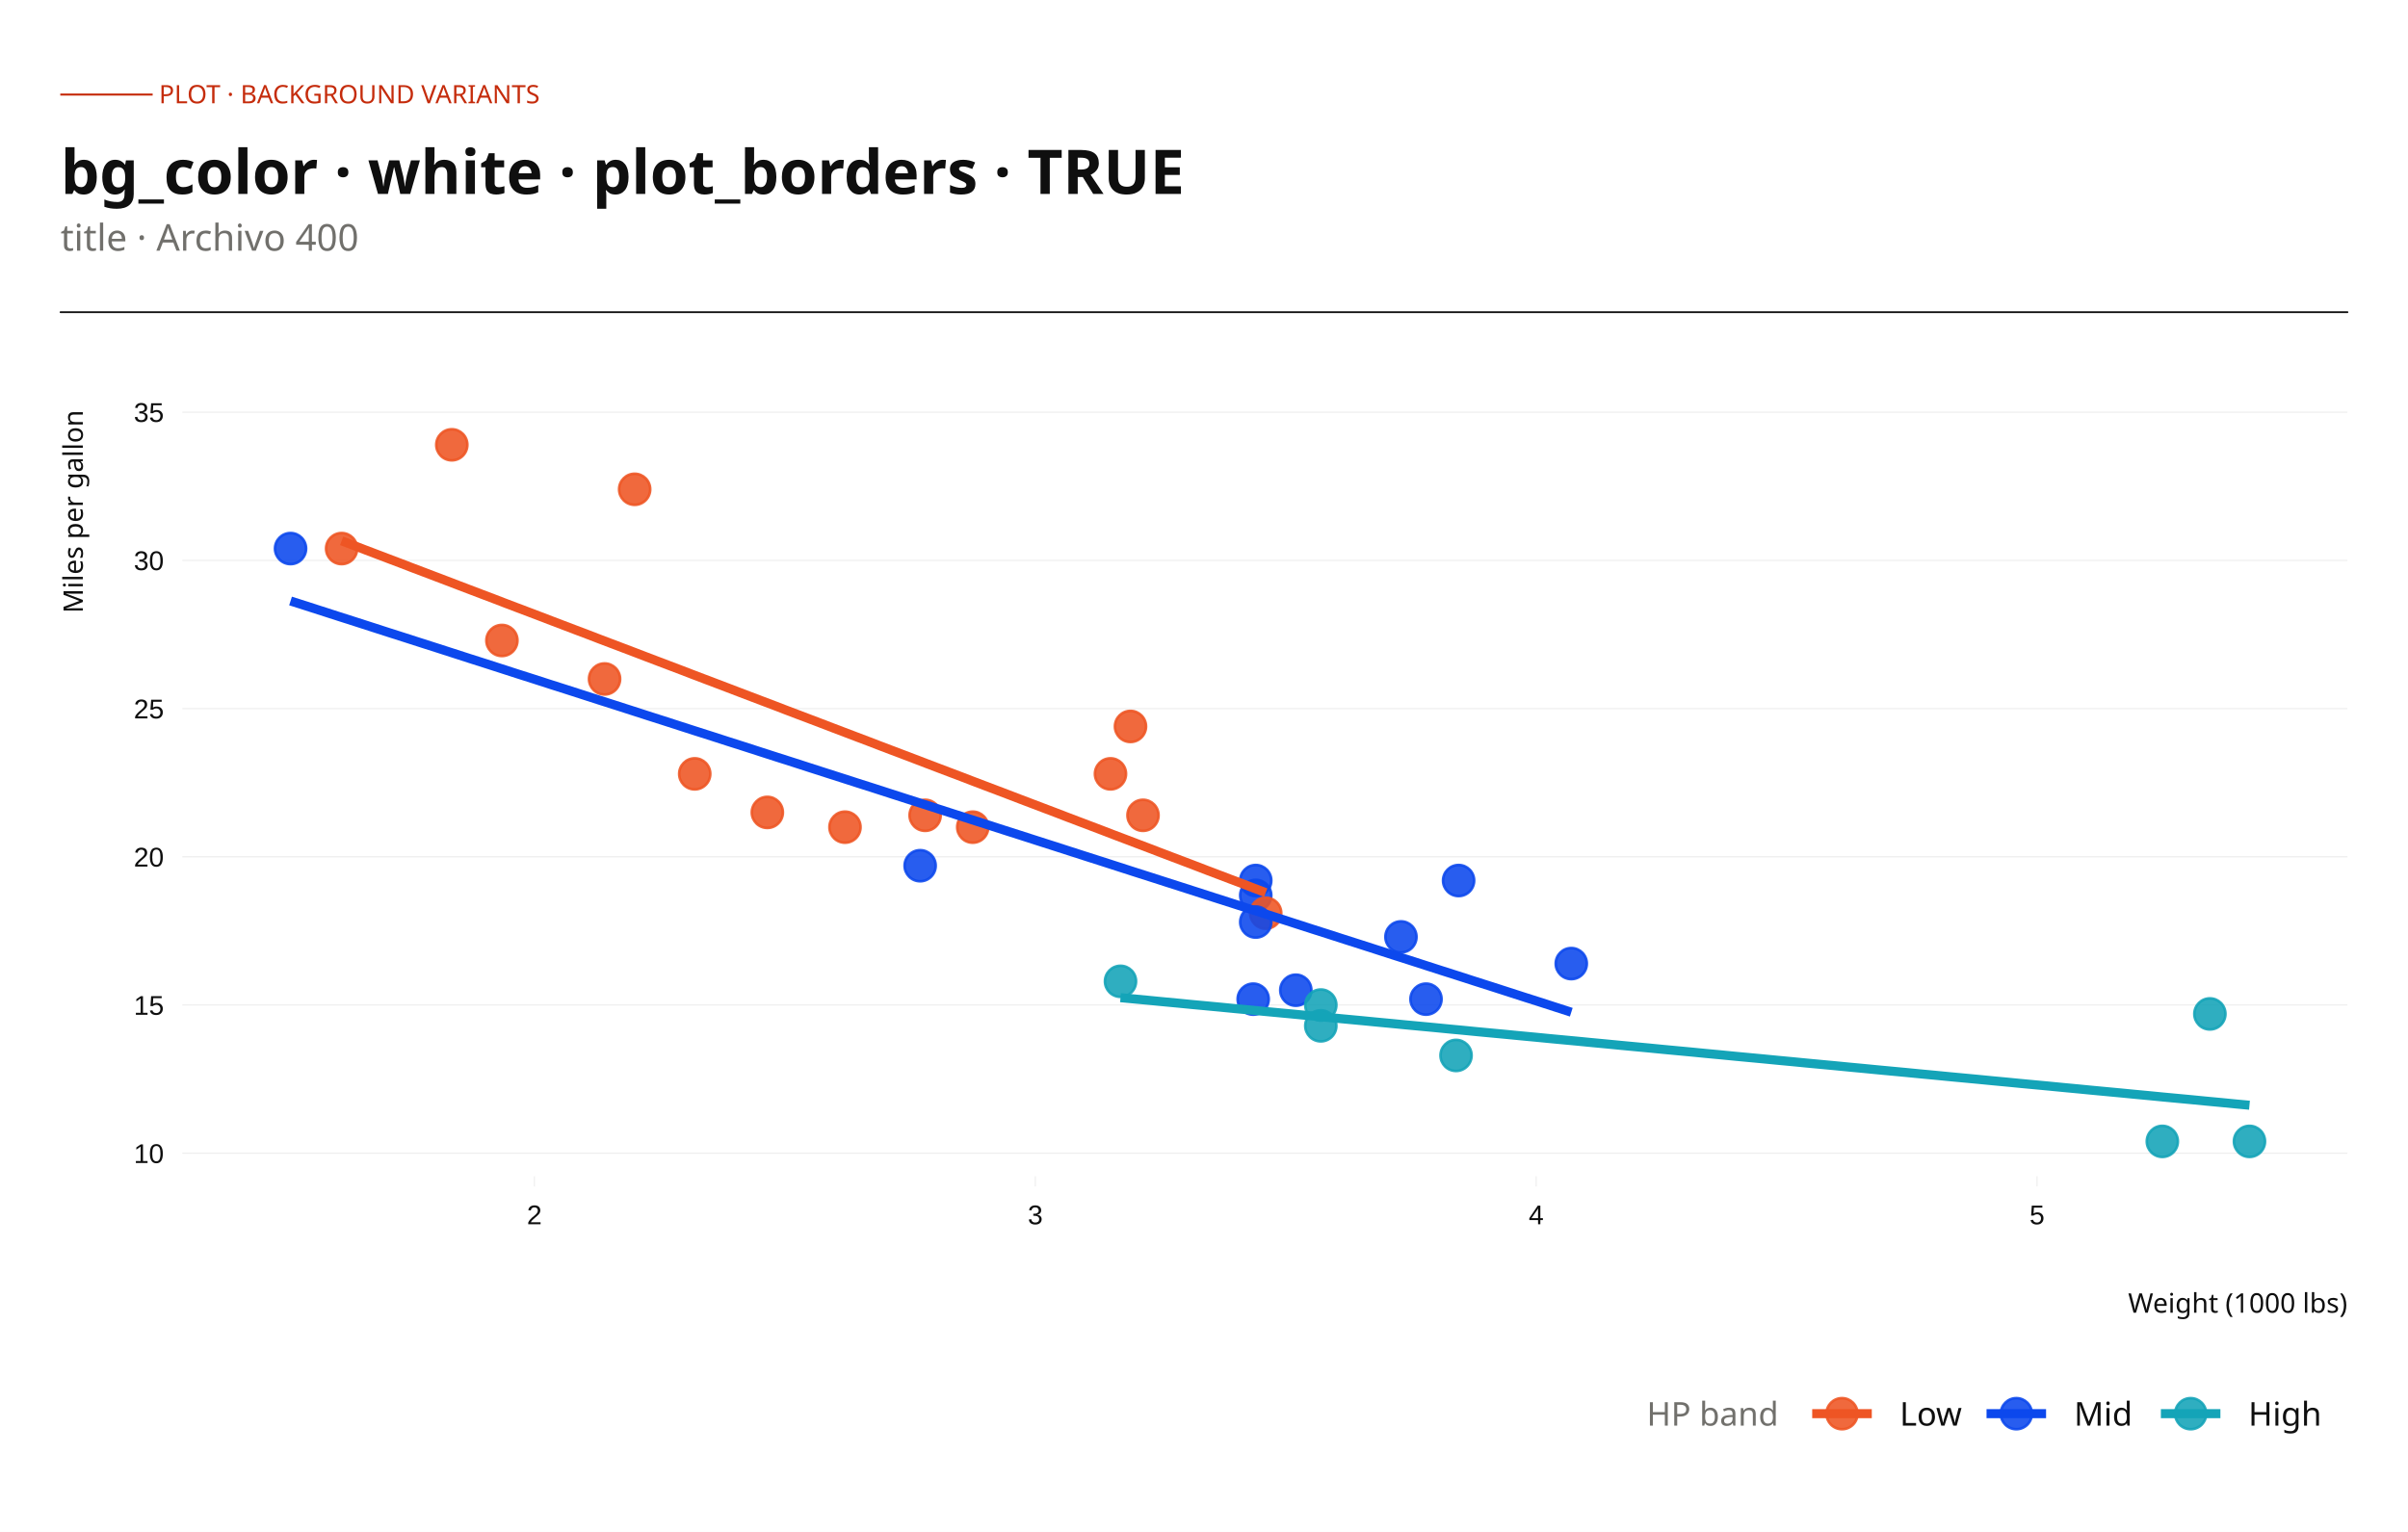
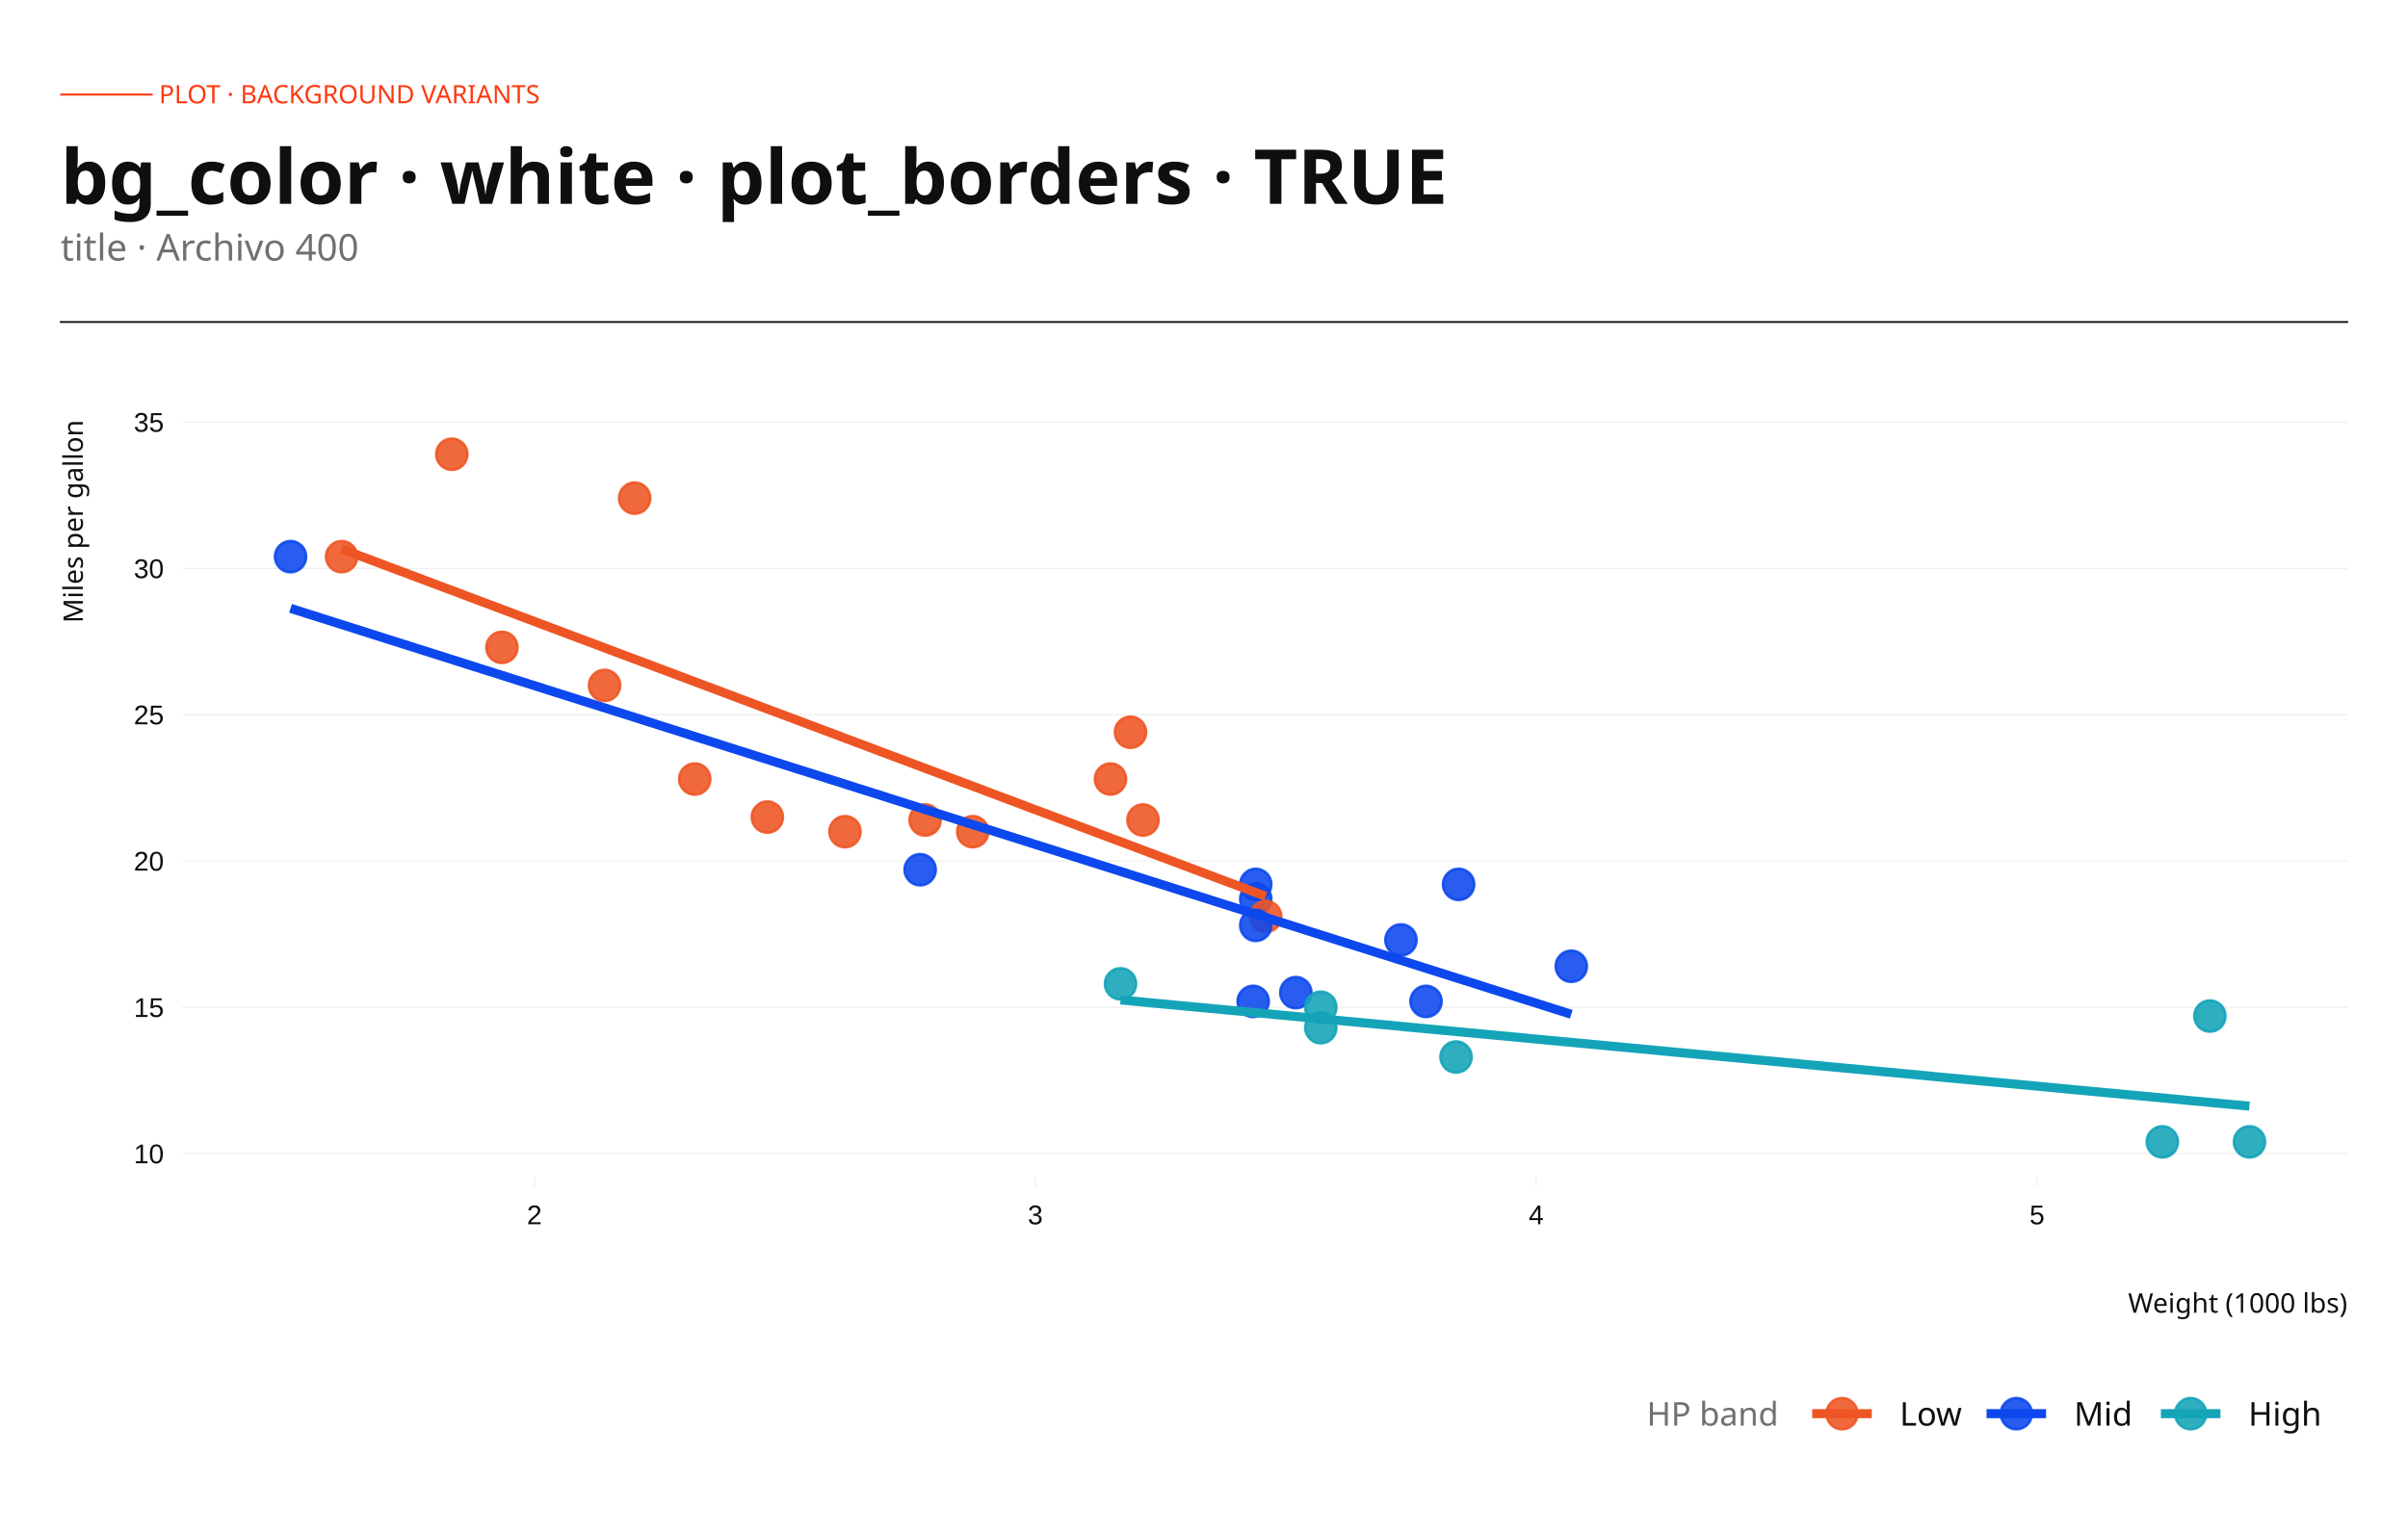
<svg xmlns="http://www.w3.org/2000/svg" width="396.00pt" height="252.00pt" viewBox="0 0 396.00 252.00">
  <g class="svglite">
    <defs>
      <style type="text/css">
    .svglite line, .svglite polyline, .svglite polygon, .svglite path, .svglite rect, .svglite circle {
      fill: none;
      stroke: #000000;
      stroke-linecap: round;
      stroke-linejoin: round;
      stroke-miterlimit: 10.00;
    }
    .svglite text {
      white-space: pre;
    }
    .svglite g.glyphgroup path {
      fill: inherit;
      stroke: none;
    }
  </style>
    </defs>
    <rect width="100%" height="100%" style="stroke: none; fill: none;" />
    <defs>
      <clipPath id="cpMC4wMHwzOTYuMDB8MC4wMHwyNTIuMDA=">
        <rect x="0.00" y="0.00" width="396.00" height="252.00" />
      </clipPath>
    </defs>
    <g clip-path="url(#cpMC4wMHwzOTYuMDB8MC4wMHwyNTIuMDA=)">
      <rect x="-0" y="-0" width="396.00" height="252.00" style="stroke-width: 0.65; stroke: none; fill: #FFFFFF;" />
    </g>
    <defs>
-       <clipPath id="cpMzEuNjd8Mzg2LjA0fDY3LjQ0fDE5My40OQ==">
-         <rect x="31.67" y="67.44" width="354.37" height="126.05" />
+       <clipPath id="cpMzEuNjd8Mzg2LjA0fDY5LjA2fDE5My40OQ==">
+         <rect x="31.67" y="69.06" width="354.37" height="124.43" />
      </clipPath>
    </defs>
-     <g clip-path="url(#cpMzEuNjd8Mzg2LjA0fDY3LjQ0fDE5My40OQ==)">
-       <rect x="31.67" y="67.44" width="354.37" height="126.05" style="stroke-width: 0.65; stroke: none; fill: #FFFFFF;" />
-       <polyline points="31.67,189.71 386.04,189.71 " style="stroke-width: 0.15; stroke: #E9E9E9; stroke-linecap: butt;" />
-       <polyline points="31.67,165.33 386.04,165.33 " style="stroke-width: 0.15; stroke: #E9E9E9; stroke-linecap: butt;" />
-       <polyline points="31.67,140.95 386.04,140.95 " style="stroke-width: 0.15; stroke: #E9E9E9; stroke-linecap: butt;" />
-       <polyline points="31.67,116.57 386.04,116.57 " style="stroke-width: 0.15; stroke: #E9E9E9; stroke-linecap: butt;" />
-       <polyline points="31.67,92.19 386.04,92.19 " style="stroke-width: 0.15; stroke: #E9E9E9; stroke-linecap: butt;" />
-       <polyline points="31.67,67.81 386.04,67.81 " style="stroke-width: 0.15; stroke: #E9E9E9; stroke-linecap: butt;" />
-       <circle cx="138.96" cy="136.07" r="2.56" style="stroke-width: 0.43; stroke: #EE5524; stroke-opacity: 0.88; fill: #EE5524; fill-opacity: 0.88;" />
-       <circle cx="159.97" cy="136.07" r="2.56" style="stroke-width: 0.43; stroke: #EE5524; stroke-opacity: 0.88; fill: #EE5524; fill-opacity: 0.88;" />
-       <circle cx="114.25" cy="127.30" r="2.56" style="stroke-width: 0.43; stroke: #EE5524; stroke-opacity: 0.88; fill: #EE5524; fill-opacity: 0.88;" />
-       <circle cx="187.97" cy="134.12" r="2.56" style="stroke-width: 0.43; stroke: #EE5524; stroke-opacity: 0.88; fill: #EE5524; fill-opacity: 0.88;" />
-       <circle cx="206.51" cy="147.29" r="2.56" style="stroke-width: 0.43; stroke: #0C48ED; stroke-opacity: 0.88; fill: #0C48ED; fill-opacity: 0.88;" />
-       <circle cx="208.15" cy="150.22" r="2.56" style="stroke-width: 0.43; stroke: #EE5524; stroke-opacity: 0.88; fill: #EE5524; fill-opacity: 0.88;" />
-       <circle cx="217.21" cy="168.75" r="2.56" style="stroke-width: 0.43; stroke: #14A4B8; stroke-opacity: 0.88; fill: #14A4B8; fill-opacity: 0.88;" />
-       <circle cx="185.91" cy="119.50" r="2.56" style="stroke-width: 0.43; stroke: #EE5524; stroke-opacity: 0.88; fill: #EE5524; fill-opacity: 0.88;" />
-       <circle cx="182.62" cy="127.30" r="2.56" style="stroke-width: 0.43; stroke: #EE5524; stroke-opacity: 0.88; fill: #EE5524; fill-opacity: 0.88;" />
-       <circle cx="206.51" cy="144.85" r="2.56" style="stroke-width: 0.43; stroke: #0C48ED; stroke-opacity: 0.88; fill: #0C48ED; fill-opacity: 0.88;" />
-       <circle cx="206.51" cy="151.68" r="2.56" style="stroke-width: 0.43; stroke: #0C48ED; stroke-opacity: 0.88; fill: #0C48ED; fill-opacity: 0.88;" />
-       <circle cx="258.40" cy="158.51" r="2.56" style="stroke-width: 0.43; stroke: #0C48ED; stroke-opacity: 0.88; fill: #0C48ED; fill-opacity: 0.88;" />
-       <circle cx="230.39" cy="154.12" r="2.56" style="stroke-width: 0.43; stroke: #0C48ED; stroke-opacity: 0.88; fill: #0C48ED; fill-opacity: 0.88;" />
-       <circle cx="234.51" cy="164.36" r="2.56" style="stroke-width: 0.43; stroke: #0C48ED; stroke-opacity: 0.88; fill: #0C48ED; fill-opacity: 0.88;" />
-       <circle cx="355.60" cy="187.76" r="2.56" style="stroke-width: 0.43; stroke: #14A4B8; stroke-opacity: 0.88; fill: #14A4B8; fill-opacity: 0.88;" />
-       <circle cx="369.93" cy="187.76" r="2.56" style="stroke-width: 0.43; stroke: #14A4B8; stroke-opacity: 0.88; fill: #14A4B8; fill-opacity: 0.88;" />
-       <circle cx="363.42" cy="166.79" r="2.56" style="stroke-width: 0.43; stroke: #14A4B8; stroke-opacity: 0.88; fill: #14A4B8; fill-opacity: 0.88;" />
-       <circle cx="104.37" cy="80.49" r="2.56" style="stroke-width: 0.43; stroke: #EE5524; stroke-opacity: 0.88; fill: #EE5524; fill-opacity: 0.88;" />
-       <circle cx="56.18" cy="90.24" r="2.56" style="stroke-width: 0.43; stroke: #EE5524; stroke-opacity: 0.88; fill: #EE5524; fill-opacity: 0.88;" />
-       <circle cx="74.30" cy="73.17" r="2.56" style="stroke-width: 0.43; stroke: #EE5524; stroke-opacity: 0.88; fill: #EE5524; fill-opacity: 0.88;" />
-       <circle cx="126.19" cy="133.64" r="2.56" style="stroke-width: 0.43; stroke: #EE5524; stroke-opacity: 0.88; fill: #EE5524; fill-opacity: 0.88;" />
-       <circle cx="213.10" cy="162.89" r="2.56" style="stroke-width: 0.43; stroke: #0C48ED; stroke-opacity: 0.88; fill: #0C48ED; fill-opacity: 0.88;" />
-       <circle cx="206.09" cy="164.36" r="2.56" style="stroke-width: 0.43; stroke: #0C48ED; stroke-opacity: 0.88; fill: #0C48ED; fill-opacity: 0.88;" />
-       <circle cx="239.45" cy="173.62" r="2.56" style="stroke-width: 0.43; stroke: #14A4B8; stroke-opacity: 0.88; fill: #14A4B8; fill-opacity: 0.88;" />
-       <circle cx="239.87" cy="144.85" r="2.56" style="stroke-width: 0.43; stroke: #0C48ED; stroke-opacity: 0.88; fill: #0C48ED; fill-opacity: 0.88;" />
-       <circle cx="82.54" cy="105.36" r="2.56" style="stroke-width: 0.43; stroke: #EE5524; stroke-opacity: 0.88; fill: #EE5524; fill-opacity: 0.88;" />
-       <circle cx="99.42" cy="111.69" r="2.56" style="stroke-width: 0.43; stroke: #EE5524; stroke-opacity: 0.88; fill: #EE5524; fill-opacity: 0.88;" />
-       <circle cx="47.78" cy="90.24" r="2.56" style="stroke-width: 0.43; stroke: #0C48ED; stroke-opacity: 0.88; fill: #0C48ED; fill-opacity: 0.88;" />
-       <circle cx="184.27" cy="161.43" r="2.56" style="stroke-width: 0.43; stroke: #14A4B8; stroke-opacity: 0.88; fill: #14A4B8; fill-opacity: 0.88;" />
-       <circle cx="151.32" cy="142.41" r="2.56" style="stroke-width: 0.43; stroke: #0C48ED; stroke-opacity: 0.88; fill: #0C48ED; fill-opacity: 0.88;" />
-       <circle cx="217.21" cy="165.33" r="2.56" style="stroke-width: 0.43; stroke: #14A4B8; stroke-opacity: 0.88; fill: #14A4B8; fill-opacity: 0.88;" />
-       <circle cx="152.14" cy="134.12" r="2.56" style="stroke-width: 0.43; stroke: #EE5524; stroke-opacity: 0.88; fill: #EE5524; fill-opacity: 0.88;" />
-       <polyline points="56.18,88.97 58.10,89.70 60.03,90.44 61.95,91.17 63.87,91.90 65.80,92.63 67.72,93.37 69.65,94.10 71.57,94.83 73.49,95.56 75.42,96.30 77.34,97.03 79.26,97.76 81.19,98.49 83.11,99.23 85.03,99.96 86.96,100.69 88.88,101.42 90.81,102.16 92.73,102.89 94.65,103.62 96.58,104.35 98.50,105.09 100.42,105.82 102.35,106.55 104.27,107.28 106.20,108.02 108.12,108.75 110.04,109.48 111.97,110.21 113.89,110.95 115.81,111.68 117.74,112.41 119.66,113.14 121.59,113.88 123.51,114.61 125.43,115.34 127.36,116.07 129.28,116.81 131.20,117.54 133.13,118.27 135.05,119.00 136.98,119.74 138.90,120.47 140.82,121.20 142.75,121.93 144.67,122.67 146.59,123.40 148.52,124.13 150.44,124.86 152.37,125.60 154.29,126.33 156.21,127.06 158.14,127.79 160.06,128.53 161.98,129.26 163.91,129.99 165.83,130.72 167.76,131.46 169.68,132.19 171.60,132.92 173.53,133.65 175.45,134.39 177.37,135.12 179.30,135.85 181.22,136.58 183.14,137.32 185.07,138.05 186.99,138.78 188.92,139.51 190.84,140.25 192.76,140.98 194.69,141.71 196.61,142.44 198.53,143.18 200.46,143.91 202.38,144.64 204.31,145.37 206.23,146.11 208.15,146.84 " style="stroke-width: 1.49; stroke: #EE5524; stroke-linecap: butt;" />
-       <polyline points="47.78,98.86 50.44,99.71 53.11,100.57 55.78,101.43 58.44,102.28 61.11,103.14 63.77,104.00 66.44,104.85 69.11,105.71 71.77,106.56 74.44,107.42 77.10,108.28 79.77,109.13 82.44,109.99 85.10,110.85 87.77,111.70 90.43,112.56 93.10,113.41 95.77,114.27 98.43,115.13 101.10,115.98 103.77,116.84 106.43,117.70 109.10,118.55 111.76,119.41 114.43,120.27 117.10,121.12 119.76,121.98 122.43,122.83 125.09,123.69 127.76,124.55 130.43,125.40 133.09,126.26 135.76,127.12 138.42,127.97 141.09,128.83 143.76,129.68 146.42,130.54 149.09,131.40 151.76,132.25 154.42,133.11 157.09,133.97 159.75,134.82 162.42,135.68 165.09,136.54 167.75,137.39 170.42,138.25 173.08,139.10 175.75,139.96 178.42,140.82 181.08,141.67 183.75,142.53 186.41,143.39 189.08,144.24 191.75,145.10 194.41,145.95 197.08,146.81 199.75,147.67 202.41,148.52 205.08,149.38 207.74,150.24 210.41,151.09 213.08,151.95 215.74,152.81 218.41,153.66 221.07,154.52 223.74,155.37 226.41,156.23 229.07,157.09 231.74,157.94 234.40,158.80 237.07,159.66 239.74,160.51 242.40,161.37 245.07,162.22 247.74,163.08 250.40,163.94 253.07,164.79 255.73,165.65 258.40,166.51 " style="stroke-width: 1.49; stroke: #0C48ED; stroke-linecap: butt;" />
-       <polyline points="184.27,164.12 186.62,164.34 188.97,164.56 191.32,164.79 193.67,165.01 196.02,165.24 198.37,165.46 200.72,165.68 203.07,165.91 205.42,166.13 207.77,166.36 210.12,166.58 212.47,166.80 214.82,167.03 217.17,167.25 219.52,167.48 221.87,167.70 224.22,167.92 226.57,168.15 228.92,168.37 231.27,168.60 233.62,168.82 235.97,169.04 238.32,169.27 240.67,169.49 243.02,169.72 245.37,169.94 247.72,170.16 250.07,170.39 252.42,170.61 254.77,170.84 257.12,171.06 259.47,171.28 261.82,171.51 264.17,171.73 266.52,171.96 268.87,172.18 271.22,172.40 273.57,172.63 275.92,172.85 278.27,173.07 280.62,173.30 282.97,173.52 285.32,173.75 287.67,173.97 290.02,174.19 292.37,174.42 294.72,174.64 297.07,174.87 299.42,175.09 301.77,175.31 304.12,175.54 306.47,175.76 308.83,175.99 311.18,176.21 313.53,176.43 315.88,176.66 318.23,176.88 320.58,177.11 322.93,177.33 325.28,177.55 327.63,177.78 329.98,178.00 332.33,178.23 334.68,178.45 337.03,178.67 339.38,178.90 341.73,179.12 344.08,179.35 346.43,179.57 348.78,179.79 351.13,180.02 353.48,180.24 355.83,180.47 358.18,180.69 360.53,180.91 362.88,181.14 365.23,181.36 367.58,181.59 369.93,181.81 " style="stroke-width: 1.49; stroke: #14A4B8; stroke-linecap: butt;" />
+     <g clip-path="url(#cpMzEuNjd8Mzg2LjA0fDY5LjA2fDE5My40OQ==)">
+       <rect x="31.67" y="69.06" width="354.37" height="124.43" style="stroke-width: 0.65; stroke: none; fill: #FFFFFF;" />
+       <polyline points="31.67,189.76 386.04,189.76 " style="stroke-width: 0.15; stroke: #E9E9E9; stroke-linecap: butt;" />
+       <polyline points="31.67,165.69 386.04,165.69 " style="stroke-width: 0.15; stroke: #E9E9E9; stroke-linecap: butt;" />
+       <polyline points="31.67,141.63 386.04,141.63 " style="stroke-width: 0.15; stroke: #E9E9E9; stroke-linecap: butt;" />
+       <polyline points="31.67,117.56 386.04,117.56 " style="stroke-width: 0.15; stroke: #E9E9E9; stroke-linecap: butt;" />
+       <polyline points="31.67,93.49 386.04,93.49 " style="stroke-width: 0.15; stroke: #E9E9E9; stroke-linecap: butt;" />
+       <polyline points="31.67,69.42 386.04,69.42 " style="stroke-width: 0.15; stroke: #E9E9E9; stroke-linecap: butt;" />
+       <circle cx="138.96" cy="136.81" r="2.56" style="stroke-width: 0.43; stroke: #EE5524; stroke-opacity: 0.88; fill: #EE5524; fill-opacity: 0.88;" />
+       <circle cx="159.97" cy="136.81" r="2.56" style="stroke-width: 0.43; stroke: #EE5524; stroke-opacity: 0.88; fill: #EE5524; fill-opacity: 0.88;" />
+       <circle cx="114.25" cy="128.15" r="2.56" style="stroke-width: 0.43; stroke: #EE5524; stroke-opacity: 0.88; fill: #EE5524; fill-opacity: 0.88;" />
+       <circle cx="187.97" cy="134.89" r="2.56" style="stroke-width: 0.43; stroke: #EE5524; stroke-opacity: 0.88; fill: #EE5524; fill-opacity: 0.88;" />
+       <circle cx="206.51" cy="147.88" r="2.56" style="stroke-width: 0.43; stroke: #0C48ED; stroke-opacity: 0.88; fill: #0C48ED; fill-opacity: 0.88;" />
+       <circle cx="208.15" cy="150.77" r="2.56" style="stroke-width: 0.43; stroke: #EE5524; stroke-opacity: 0.88; fill: #EE5524; fill-opacity: 0.88;" />
+       <circle cx="217.21" cy="169.06" r="2.56" style="stroke-width: 0.43; stroke: #14A4B8; stroke-opacity: 0.88; fill: #14A4B8; fill-opacity: 0.88;" />
+       <circle cx="185.91" cy="120.45" r="2.56" style="stroke-width: 0.43; stroke: #EE5524; stroke-opacity: 0.88; fill: #EE5524; fill-opacity: 0.88;" />
+       <circle cx="182.62" cy="128.15" r="2.56" style="stroke-width: 0.43; stroke: #EE5524; stroke-opacity: 0.88; fill: #EE5524; fill-opacity: 0.88;" />
+       <circle cx="206.51" cy="145.48" r="2.56" style="stroke-width: 0.43; stroke: #0C48ED; stroke-opacity: 0.88; fill: #0C48ED; fill-opacity: 0.88;" />
+       <circle cx="206.51" cy="152.22" r="2.56" style="stroke-width: 0.43; stroke: #0C48ED; stroke-opacity: 0.88; fill: #0C48ED; fill-opacity: 0.88;" />
+       <circle cx="258.40" cy="158.95" r="2.56" style="stroke-width: 0.43; stroke: #0C48ED; stroke-opacity: 0.88; fill: #0C48ED; fill-opacity: 0.88;" />
+       <circle cx="230.39" cy="154.62" r="2.56" style="stroke-width: 0.43; stroke: #0C48ED; stroke-opacity: 0.88; fill: #0C48ED; fill-opacity: 0.88;" />
+       <circle cx="234.51" cy="164.73" r="2.56" style="stroke-width: 0.43; stroke: #0C48ED; stroke-opacity: 0.88; fill: #0C48ED; fill-opacity: 0.88;" />
+       <circle cx="355.60" cy="187.84" r="2.56" style="stroke-width: 0.43; stroke: #14A4B8; stroke-opacity: 0.88; fill: #14A4B8; fill-opacity: 0.88;" />
+       <circle cx="369.93" cy="187.84" r="2.56" style="stroke-width: 0.43; stroke: #14A4B8; stroke-opacity: 0.88; fill: #14A4B8; fill-opacity: 0.88;" />
+       <circle cx="363.42" cy="167.14" r="2.56" style="stroke-width: 0.43; stroke: #14A4B8; stroke-opacity: 0.88; fill: #14A4B8; fill-opacity: 0.88;" />
+       <circle cx="104.37" cy="81.94" r="2.56" style="stroke-width: 0.43; stroke: #EE5524; stroke-opacity: 0.88; fill: #EE5524; fill-opacity: 0.88;" />
+       <circle cx="56.18" cy="91.57" r="2.56" style="stroke-width: 0.43; stroke: #EE5524; stroke-opacity: 0.88; fill: #EE5524; fill-opacity: 0.88;" />
+       <circle cx="74.30" cy="74.72" r="2.56" style="stroke-width: 0.43; stroke: #EE5524; stroke-opacity: 0.88; fill: #EE5524; fill-opacity: 0.88;" />
+       <circle cx="126.19" cy="134.41" r="2.56" style="stroke-width: 0.43; stroke: #EE5524; stroke-opacity: 0.88; fill: #EE5524; fill-opacity: 0.88;" />
+       <circle cx="213.10" cy="163.29" r="2.56" style="stroke-width: 0.43; stroke: #0C48ED; stroke-opacity: 0.88; fill: #0C48ED; fill-opacity: 0.88;" />
+       <circle cx="206.09" cy="164.73" r="2.56" style="stroke-width: 0.43; stroke: #0C48ED; stroke-opacity: 0.88; fill: #0C48ED; fill-opacity: 0.88;" />
+       <circle cx="239.45" cy="173.88" r="2.56" style="stroke-width: 0.43; stroke: #14A4B8; stroke-opacity: 0.88; fill: #14A4B8; fill-opacity: 0.88;" />
+       <circle cx="239.87" cy="145.48" r="2.56" style="stroke-width: 0.43; stroke: #0C48ED; stroke-opacity: 0.88; fill: #0C48ED; fill-opacity: 0.88;" />
+       <circle cx="82.54" cy="106.49" r="2.56" style="stroke-width: 0.43; stroke: #EE5524; stroke-opacity: 0.88; fill: #EE5524; fill-opacity: 0.88;" />
+       <circle cx="99.42" cy="112.75" r="2.56" style="stroke-width: 0.43; stroke: #EE5524; stroke-opacity: 0.88; fill: #EE5524; fill-opacity: 0.88;" />
+       <circle cx="47.78" cy="91.57" r="2.56" style="stroke-width: 0.43; stroke: #0C48ED; stroke-opacity: 0.88; fill: #0C48ED; fill-opacity: 0.88;" />
+       <circle cx="184.27" cy="161.84" r="2.56" style="stroke-width: 0.43; stroke: #14A4B8; stroke-opacity: 0.88; fill: #14A4B8; fill-opacity: 0.88;" />
+       <circle cx="151.32" cy="143.07" r="2.56" style="stroke-width: 0.43; stroke: #0C48ED; stroke-opacity: 0.88; fill: #0C48ED; fill-opacity: 0.88;" />
+       <circle cx="217.21" cy="165.69" r="2.56" style="stroke-width: 0.43; stroke: #14A4B8; stroke-opacity: 0.88; fill: #14A4B8; fill-opacity: 0.88;" />
+       <circle cx="152.14" cy="134.89" r="2.56" style="stroke-width: 0.43; stroke: #EE5524; stroke-opacity: 0.88; fill: #EE5524; fill-opacity: 0.88;" />
+       <polyline points="56.18,90.31 58.10,91.04 60.03,91.76 61.95,92.48 63.87,93.21 65.80,93.93 67.72,94.65 69.65,95.38 71.57,96.10 73.49,96.82 75.42,97.54 77.34,98.27 79.26,98.99 81.19,99.71 83.11,100.44 85.03,101.16 86.96,101.88 88.88,102.61 90.81,103.33 92.73,104.05 94.65,104.78 96.58,105.50 98.50,106.22 100.42,106.95 102.35,107.67 104.27,108.39 106.20,109.11 108.12,109.84 110.04,110.56 111.97,111.28 113.89,112.01 115.81,112.73 117.74,113.45 119.66,114.18 121.59,114.90 123.51,115.62 125.43,116.35 127.36,117.07 129.28,117.79 131.20,118.51 133.13,119.24 135.05,119.96 136.98,120.68 138.90,121.41 140.82,122.13 142.75,122.85 144.67,123.58 146.59,124.30 148.52,125.02 150.44,125.75 152.37,126.47 154.29,127.19 156.21,127.91 158.14,128.64 160.06,129.36 161.98,130.08 163.91,130.81 165.83,131.53 167.76,132.25 169.68,132.98 171.60,133.70 173.53,134.42 175.45,135.15 177.37,135.87 179.30,136.59 181.22,137.32 183.14,138.04 185.07,138.76 186.99,139.48 188.92,140.21 190.84,140.93 192.76,141.65 194.69,142.38 196.61,143.10 198.53,143.82 200.46,144.55 202.38,145.27 204.31,145.99 206.23,146.72 208.15,147.44 " style="stroke-width: 1.49; stroke: #EE5524; stroke-linecap: butt;" />
+       <polyline points="47.78,100.07 50.44,100.92 53.11,101.76 55.78,102.61 58.44,103.45 61.11,104.30 63.77,105.15 66.44,105.99 69.11,106.84 71.77,107.68 74.44,108.53 77.10,109.37 79.77,110.22 82.44,111.06 85.10,111.91 87.77,112.75 90.43,113.60 93.10,114.44 95.77,115.29 98.43,116.13 101.10,116.98 103.77,117.82 106.43,118.67 109.10,119.52 111.76,120.36 114.43,121.21 117.10,122.05 119.76,122.90 122.43,123.74 125.09,124.59 127.76,125.43 130.43,126.28 133.09,127.12 135.76,127.97 138.42,128.81 141.09,129.66 143.76,130.50 146.42,131.35 149.09,132.20 151.76,133.04 154.42,133.89 157.09,134.73 159.75,135.58 162.42,136.42 165.09,137.27 167.75,138.11 170.42,138.96 173.08,139.80 175.75,140.65 178.42,141.49 181.08,142.34 183.75,143.18 186.41,144.03 189.08,144.88 191.75,145.72 194.41,146.57 197.08,147.41 199.75,148.26 202.41,149.10 205.08,149.95 207.74,150.79 210.41,151.64 213.08,152.48 215.74,153.33 218.41,154.17 221.07,155.02 223.74,155.86 226.41,156.71 229.07,157.55 231.74,158.40 234.40,159.25 237.07,160.09 239.74,160.94 242.40,161.78 245.07,162.63 247.74,163.47 250.40,164.32 253.07,165.16 255.73,166.01 258.40,166.85 " style="stroke-width: 1.49; stroke: #0C48ED; stroke-linecap: butt;" />
+       <polyline points="184.27,164.49 186.62,164.71 188.97,164.94 191.32,165.16 193.67,165.38 196.02,165.60 198.37,165.82 200.72,166.04 203.07,166.26 205.42,166.48 207.77,166.70 210.12,166.93 212.47,167.15 214.82,167.37 217.17,167.59 219.52,167.81 221.87,168.03 224.22,168.25 226.57,168.47 228.92,168.69 231.27,168.92 233.62,169.14 235.97,169.36 238.32,169.58 240.67,169.80 243.02,170.02 245.37,170.24 247.72,170.46 250.07,170.68 252.42,170.91 254.77,171.13 257.12,171.35 259.47,171.57 261.82,171.79 264.17,172.01 266.52,172.23 268.87,172.45 271.22,172.67 273.57,172.90 275.92,173.12 278.27,173.34 280.62,173.56 282.97,173.78 285.32,174.00 287.67,174.22 290.02,174.44 292.37,174.66 294.72,174.88 297.07,175.11 299.42,175.33 301.77,175.55 304.12,175.77 306.47,175.99 308.83,176.21 311.18,176.43 313.53,176.65 315.88,176.87 318.23,177.10 320.58,177.32 322.93,177.54 325.28,177.76 327.63,177.98 329.98,178.20 332.33,178.42 334.68,178.64 337.03,178.86 339.38,179.09 341.73,179.31 344.08,179.53 346.43,179.75 348.78,179.97 351.13,180.19 353.48,180.41 355.83,180.63 358.18,180.85 360.53,181.08 362.88,181.30 365.23,181.52 367.58,181.74 369.93,181.96 " style="stroke-width: 1.49; stroke: #14A4B8; stroke-linecap: butt;" />
    </g>
    <g clip-path="url(#cpMC4wMHwzOTYuMDB8MC4wMHwyNTIuMDA=)">
-       <text x="26.96" y="191.31" text-anchor="end" style="font-size: 4.46px;fill: #0F0F0F; font-family: &quot;Arial&quot;;" textLength="4.97px" lengthAdjust="spacingAndGlyphs">10</text>
-       <text x="26.96" y="166.93" text-anchor="end" style="font-size: 4.46px;fill: #0F0F0F; font-family: &quot;Arial&quot;;" textLength="4.97px" lengthAdjust="spacingAndGlyphs">15</text>
-       <text x="26.96" y="142.55" text-anchor="end" style="font-size: 4.46px;fill: #0F0F0F; font-family: &quot;Arial&quot;;" textLength="4.97px" lengthAdjust="spacingAndGlyphs">20</text>
-       <text x="26.96" y="118.17" text-anchor="end" style="font-size: 4.46px;fill: #0F0F0F; font-family: &quot;Arial&quot;;" textLength="4.97px" lengthAdjust="spacingAndGlyphs">25</text>
-       <text x="26.96" y="93.78" text-anchor="end" style="font-size: 4.46px;fill: #0F0F0F; font-family: &quot;Arial&quot;;" textLength="4.97px" lengthAdjust="spacingAndGlyphs">30</text>
-       <text x="26.96" y="69.40" text-anchor="end" style="font-size: 4.46px;fill: #0F0F0F; font-family: &quot;Arial&quot;;" textLength="4.97px" lengthAdjust="spacingAndGlyphs">35</text>
-       <polyline points="29.99,189.71 31.67,189.71 " style="stroke-width: 0.15; stroke: #E9E9E9; stroke-linecap: butt;" />
-       <polyline points="29.99,165.33 31.67,165.33 " style="stroke-width: 0.15; stroke: #E9E9E9; stroke-linecap: butt;" />
-       <polyline points="29.99,140.95 31.67,140.95 " style="stroke-width: 0.15; stroke: #E9E9E9; stroke-linecap: butt;" />
-       <polyline points="29.99,116.57 31.67,116.57 " style="stroke-width: 0.15; stroke: #E9E9E9; stroke-linecap: butt;" />
-       <polyline points="29.99,92.19 31.67,92.19 " style="stroke-width: 0.15; stroke: #E9E9E9; stroke-linecap: butt;" />
-       <polyline points="29.99,67.81 31.67,67.81 " style="stroke-width: 0.15; stroke: #E9E9E9; stroke-linecap: butt;" />
+       <text x="26.96" y="191.36" text-anchor="end" style="font-size: 4.46px;fill: #0F0F0F; font-family: &quot;Arial&quot;;" textLength="4.97px" lengthAdjust="spacingAndGlyphs">10</text>
+       <text x="26.96" y="167.29" text-anchor="end" style="font-size: 4.46px;fill: #0F0F0F; font-family: &quot;Arial&quot;;" textLength="4.97px" lengthAdjust="spacingAndGlyphs">15</text>
+       <text x="26.96" y="143.22" text-anchor="end" style="font-size: 4.46px;fill: #0F0F0F; font-family: &quot;Arial&quot;;" textLength="4.97px" lengthAdjust="spacingAndGlyphs">20</text>
+       <text x="26.96" y="119.15" text-anchor="end" style="font-size: 4.46px;fill: #0F0F0F; font-family: &quot;Arial&quot;;" textLength="4.97px" lengthAdjust="spacingAndGlyphs">25</text>
+       <text x="26.96" y="95.09" text-anchor="end" style="font-size: 4.46px;fill: #0F0F0F; font-family: &quot;Arial&quot;;" textLength="4.97px" lengthAdjust="spacingAndGlyphs">30</text>
+       <text x="26.96" y="71.02" text-anchor="end" style="font-size: 4.46px;fill: #0F0F0F; font-family: &quot;Arial&quot;;" textLength="4.97px" lengthAdjust="spacingAndGlyphs">35</text>
+       <polyline points="29.99,189.76 31.67,189.76 " style="stroke-width: 0.15; stroke: #E9E9E9; stroke-linecap: butt;" />
+       <polyline points="29.99,165.69 31.67,165.69 " style="stroke-width: 0.15; stroke: #E9E9E9; stroke-linecap: butt;" />
+       <polyline points="29.99,141.63 31.67,141.63 " style="stroke-width: 0.15; stroke: #E9E9E9; stroke-linecap: butt;" />
+       <polyline points="29.99,117.56 31.67,117.56 " style="stroke-width: 0.15; stroke: #E9E9E9; stroke-linecap: butt;" />
+       <polyline points="29.99,93.49 31.67,93.49 " style="stroke-width: 0.15; stroke: #E9E9E9; stroke-linecap: butt;" />
+       <polyline points="29.99,69.42 31.67,69.42 " style="stroke-width: 0.15; stroke: #E9E9E9; stroke-linecap: butt;" />
      <polyline points="87.89,195.17 87.89,193.49 " style="stroke-width: 0.15; stroke: #E9E9E9; stroke-linecap: butt;" />
      <polyline points="170.26,195.17 170.26,193.49 " style="stroke-width: 0.15; stroke: #E9E9E9; stroke-linecap: butt;" />
      <polyline points="252.63,195.17 252.63,193.49 " style="stroke-width: 0.15; stroke: #E9E9E9; stroke-linecap: butt;" />
      <polyline points="335.00,195.17 335.00,193.49 " style="stroke-width: 0.15; stroke: #E9E9E9; stroke-linecap: butt;" />
      <text x="87.89" y="201.39" text-anchor="middle" style="font-size: 4.46px;fill: #0F0F0F; font-family: &quot;Arial&quot;;" textLength="2.48px" lengthAdjust="spacingAndGlyphs">2</text>
      <text x="170.26" y="201.39" text-anchor="middle" style="font-size: 4.46px;fill: #0F0F0F; font-family: &quot;Arial&quot;;" textLength="2.48px" lengthAdjust="spacingAndGlyphs">3</text>
      <text x="252.63" y="201.39" text-anchor="middle" style="font-size: 4.46px;fill: #0F0F0F; font-family: &quot;Arial&quot;;" textLength="2.48px" lengthAdjust="spacingAndGlyphs">4</text>
      <text x="335.00" y="201.39" text-anchor="middle" style="font-size: 4.46px;fill: #0F0F0F; font-family: &quot;Arial&quot;;" textLength="2.48px" lengthAdjust="spacingAndGlyphs">5</text>
      <text x="386.04" y="215.94" text-anchor="end" style="font-size: 4.46px;fill: #0F0F0F; font-family: &quot;JetBrains Mono&quot;;" textLength="45.42px" lengthAdjust="spacingAndGlyphs">Weight (1000 lbs)</text>
-       <text transform="translate(13.62,67.44) rotate(-90)" text-anchor="end" style="font-size: 4.46px;fill: #0F0F0F; font-family: &quot;JetBrains Mono&quot;;" textLength="42.75px" lengthAdjust="spacingAndGlyphs">Miles per gallon</text>
+       <text transform="translate(13.62,69.06) rotate(-90)" text-anchor="end" style="font-size: 4.46px;fill: #0F0F0F; font-family: &quot;JetBrains Mono&quot;;" textLength="42.75px" lengthAdjust="spacingAndGlyphs">Miles per gallon</text>
      <rect x="267.43" y="223.07" width="118.60" height="18.96" style="stroke-width: 0.75; stroke: none;" />
      <rect x="267.43" y="223.07" width="118.60" height="18.96" style="stroke-width: 0.65; stroke: none; fill: #FFFFFF;" />
      <text x="270.80" y="234.52" style="font-size: 5.40px;fill: #71706C; font-family: &quot;JetBrains Mono&quot;;" textLength="22.64px" lengthAdjust="spacingAndGlyphs">HP band</text>
      <rect x="296.80" y="226.43" width="12.24" height="12.24" style="stroke-width: 0.65; stroke: none; fill: #FFFFFF;" />
      <circle cx="302.92" cy="232.55" r="2.56" style="stroke-width: 0.43; stroke: #EE5524; stroke-opacity: 0.88; fill: #EE5524; fill-opacity: 0.88;" />
      <line x1="298.02" y1="232.55" x2="307.82" y2="232.55" style="stroke-width: 1.49; stroke: #EE5524; stroke-linecap: butt;" />
      <rect x="325.47" y="226.43" width="12.24" height="12.24" style="stroke-width: 0.65; stroke: none; fill: #FFFFFF;" />
      <circle cx="331.59" cy="232.55" r="2.56" style="stroke-width: 0.43; stroke: #0C48ED; stroke-opacity: 0.88; fill: #0C48ED; fill-opacity: 0.88;" />
      <line x1="326.69" y1="232.55" x2="336.48" y2="232.55" style="stroke-width: 1.49; stroke: #0C48ED; stroke-linecap: butt;" />
      <rect x="354.14" y="226.43" width="12.24" height="12.24" style="stroke-width: 0.65; stroke: none; fill: #FFFFFF;" />
      <circle cx="360.26" cy="232.55" r="2.56" style="stroke-width: 0.43; stroke: #14A4B8; stroke-opacity: 0.88; fill: #14A4B8; fill-opacity: 0.88;" />
      <line x1="355.36" y1="232.55" x2="365.15" y2="232.55" style="stroke-width: 1.49; stroke: #14A4B8; stroke-linecap: butt;" />
      <text x="312.40" y="234.52" style="font-size: 5.40px;fill: #0F0F0F; font-family: &quot;JetBrains Mono&quot;;" textLength="9.70px" lengthAdjust="spacingAndGlyphs">Low</text>
      <text x="341.07" y="234.52" style="font-size: 5.40px;fill: #0F0F0F; font-family: &quot;JetBrains Mono&quot;;" textLength="9.70px" lengthAdjust="spacingAndGlyphs">Mid</text>
      <text x="369.74" y="234.52" style="font-size: 5.40px;fill: #0F0F0F; font-family: &quot;JetBrains Mono&quot;;" textLength="12.94px" lengthAdjust="spacingAndGlyphs">High</text>
-       <text x="9.96" y="41.24" style="font-size: 6.08px;fill: #71706C; font-family: &quot;Satoshi&quot;;" textLength="48.23px" lengthAdjust="spacingAndGlyphs">title · Archivo 400</text>
-       <polyline points="9.96,51.35 386.04,51.35 " style="stroke-width: 0.30; stroke: #0F0F0F;" />
-       <text x="9.96" y="31.91" style="font-size: 10.12px; font-weight: 600;fill: #0F0F0F; font-family: &quot;Archivo&quot;;" textLength="179.12px" lengthAdjust="spacingAndGlyphs">bg_color · white  ·  plot_borders · TRUE</text>
-       <text x="9.96" y="16.99" style="font-size: 4.18px;fill: #C52C0C; font-family: &quot;JetBrains Mono&quot;;" textLength="82.50px" lengthAdjust="spacingAndGlyphs">────── PLOT · BACKGROUND VARIANTS</text>
+       <text x="9.96" y="42.86" style="font-size: 6.08px;fill: #71706C; font-family: &quot;Satoshi&quot;;" textLength="48.23px" lengthAdjust="spacingAndGlyphs">title · Archivo 400</text>
+       <polyline points="9.96,52.97 386.04,52.97 " style="stroke-width: 0.30; stroke: #0F0F0F;" />
+       <text x="9.96" y="33.53" style="font-size: 12.49px; font-weight: 600;fill: #0F0F0F; font-family: &quot;Archivo&quot;;" textLength="220.70px" lengthAdjust="spacingAndGlyphs">bg_color · white  ·  plot_borders · TRUE</text>
+       <text x="9.96" y="16.99" style="font-size: 4.18px;fill: #FD3810; font-family: &quot;JetBrains Mono&quot;;" textLength="82.50px" lengthAdjust="spacingAndGlyphs">────── PLOT · BACKGROUND VARIANTS</text>
    </g>
  </g>
</svg>
